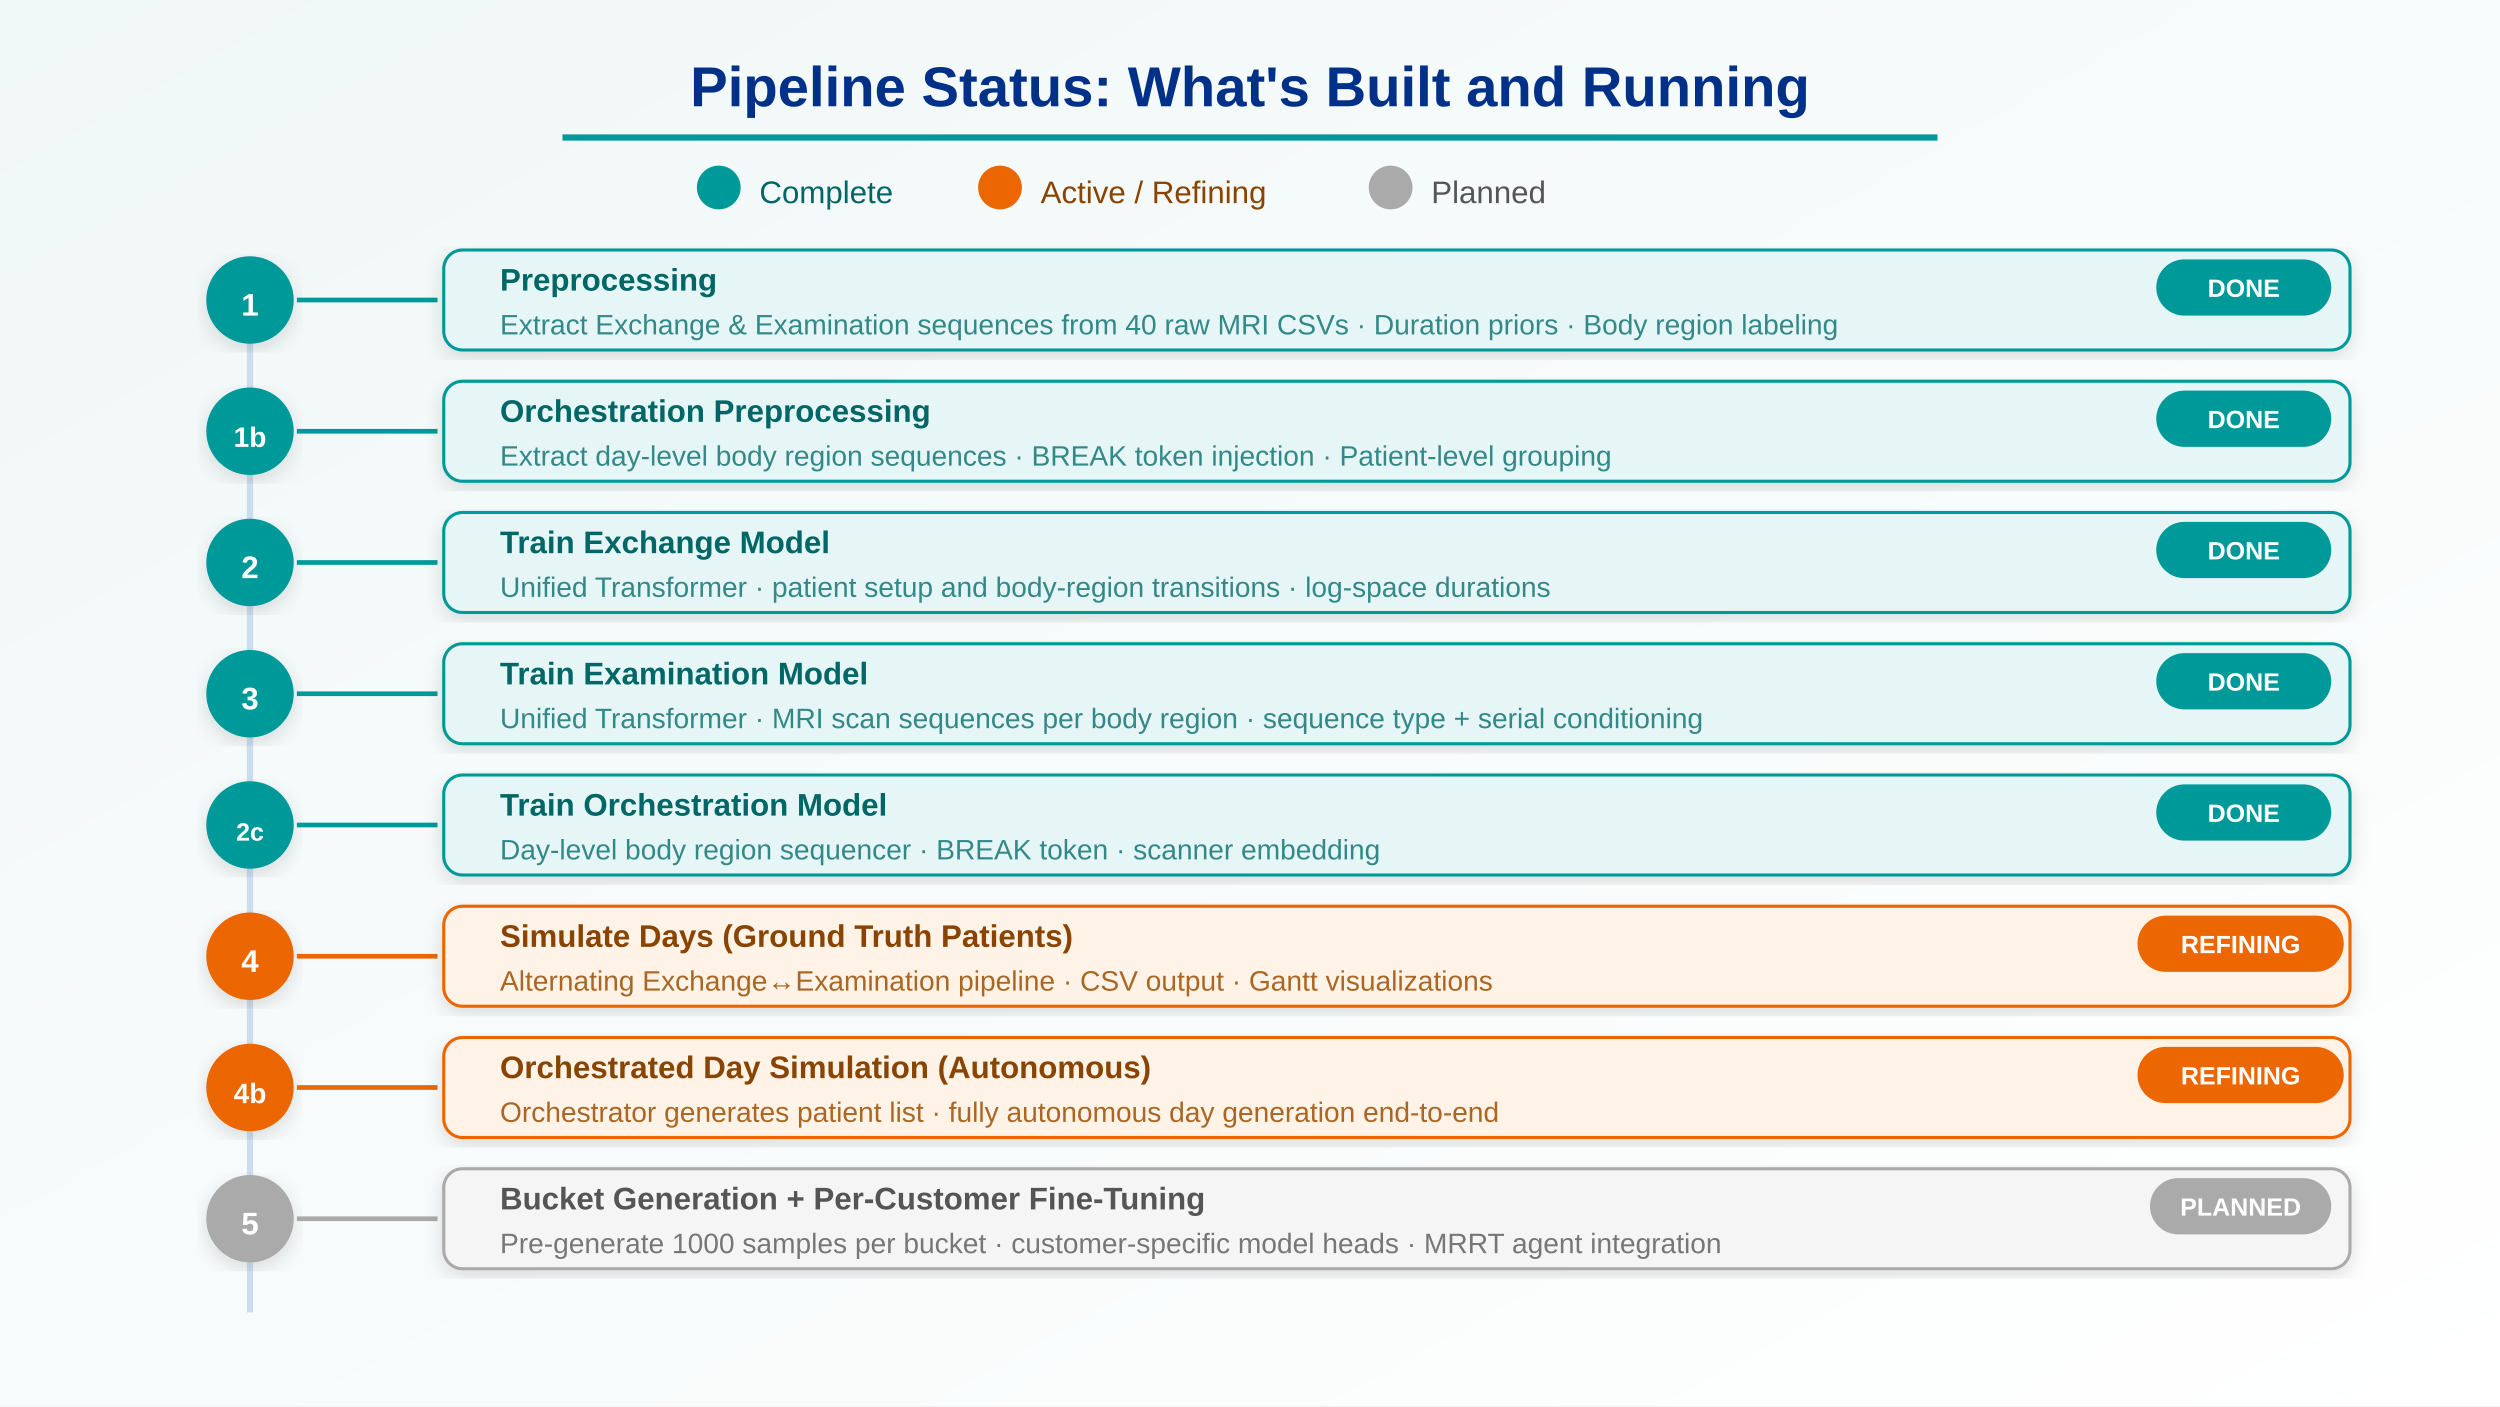
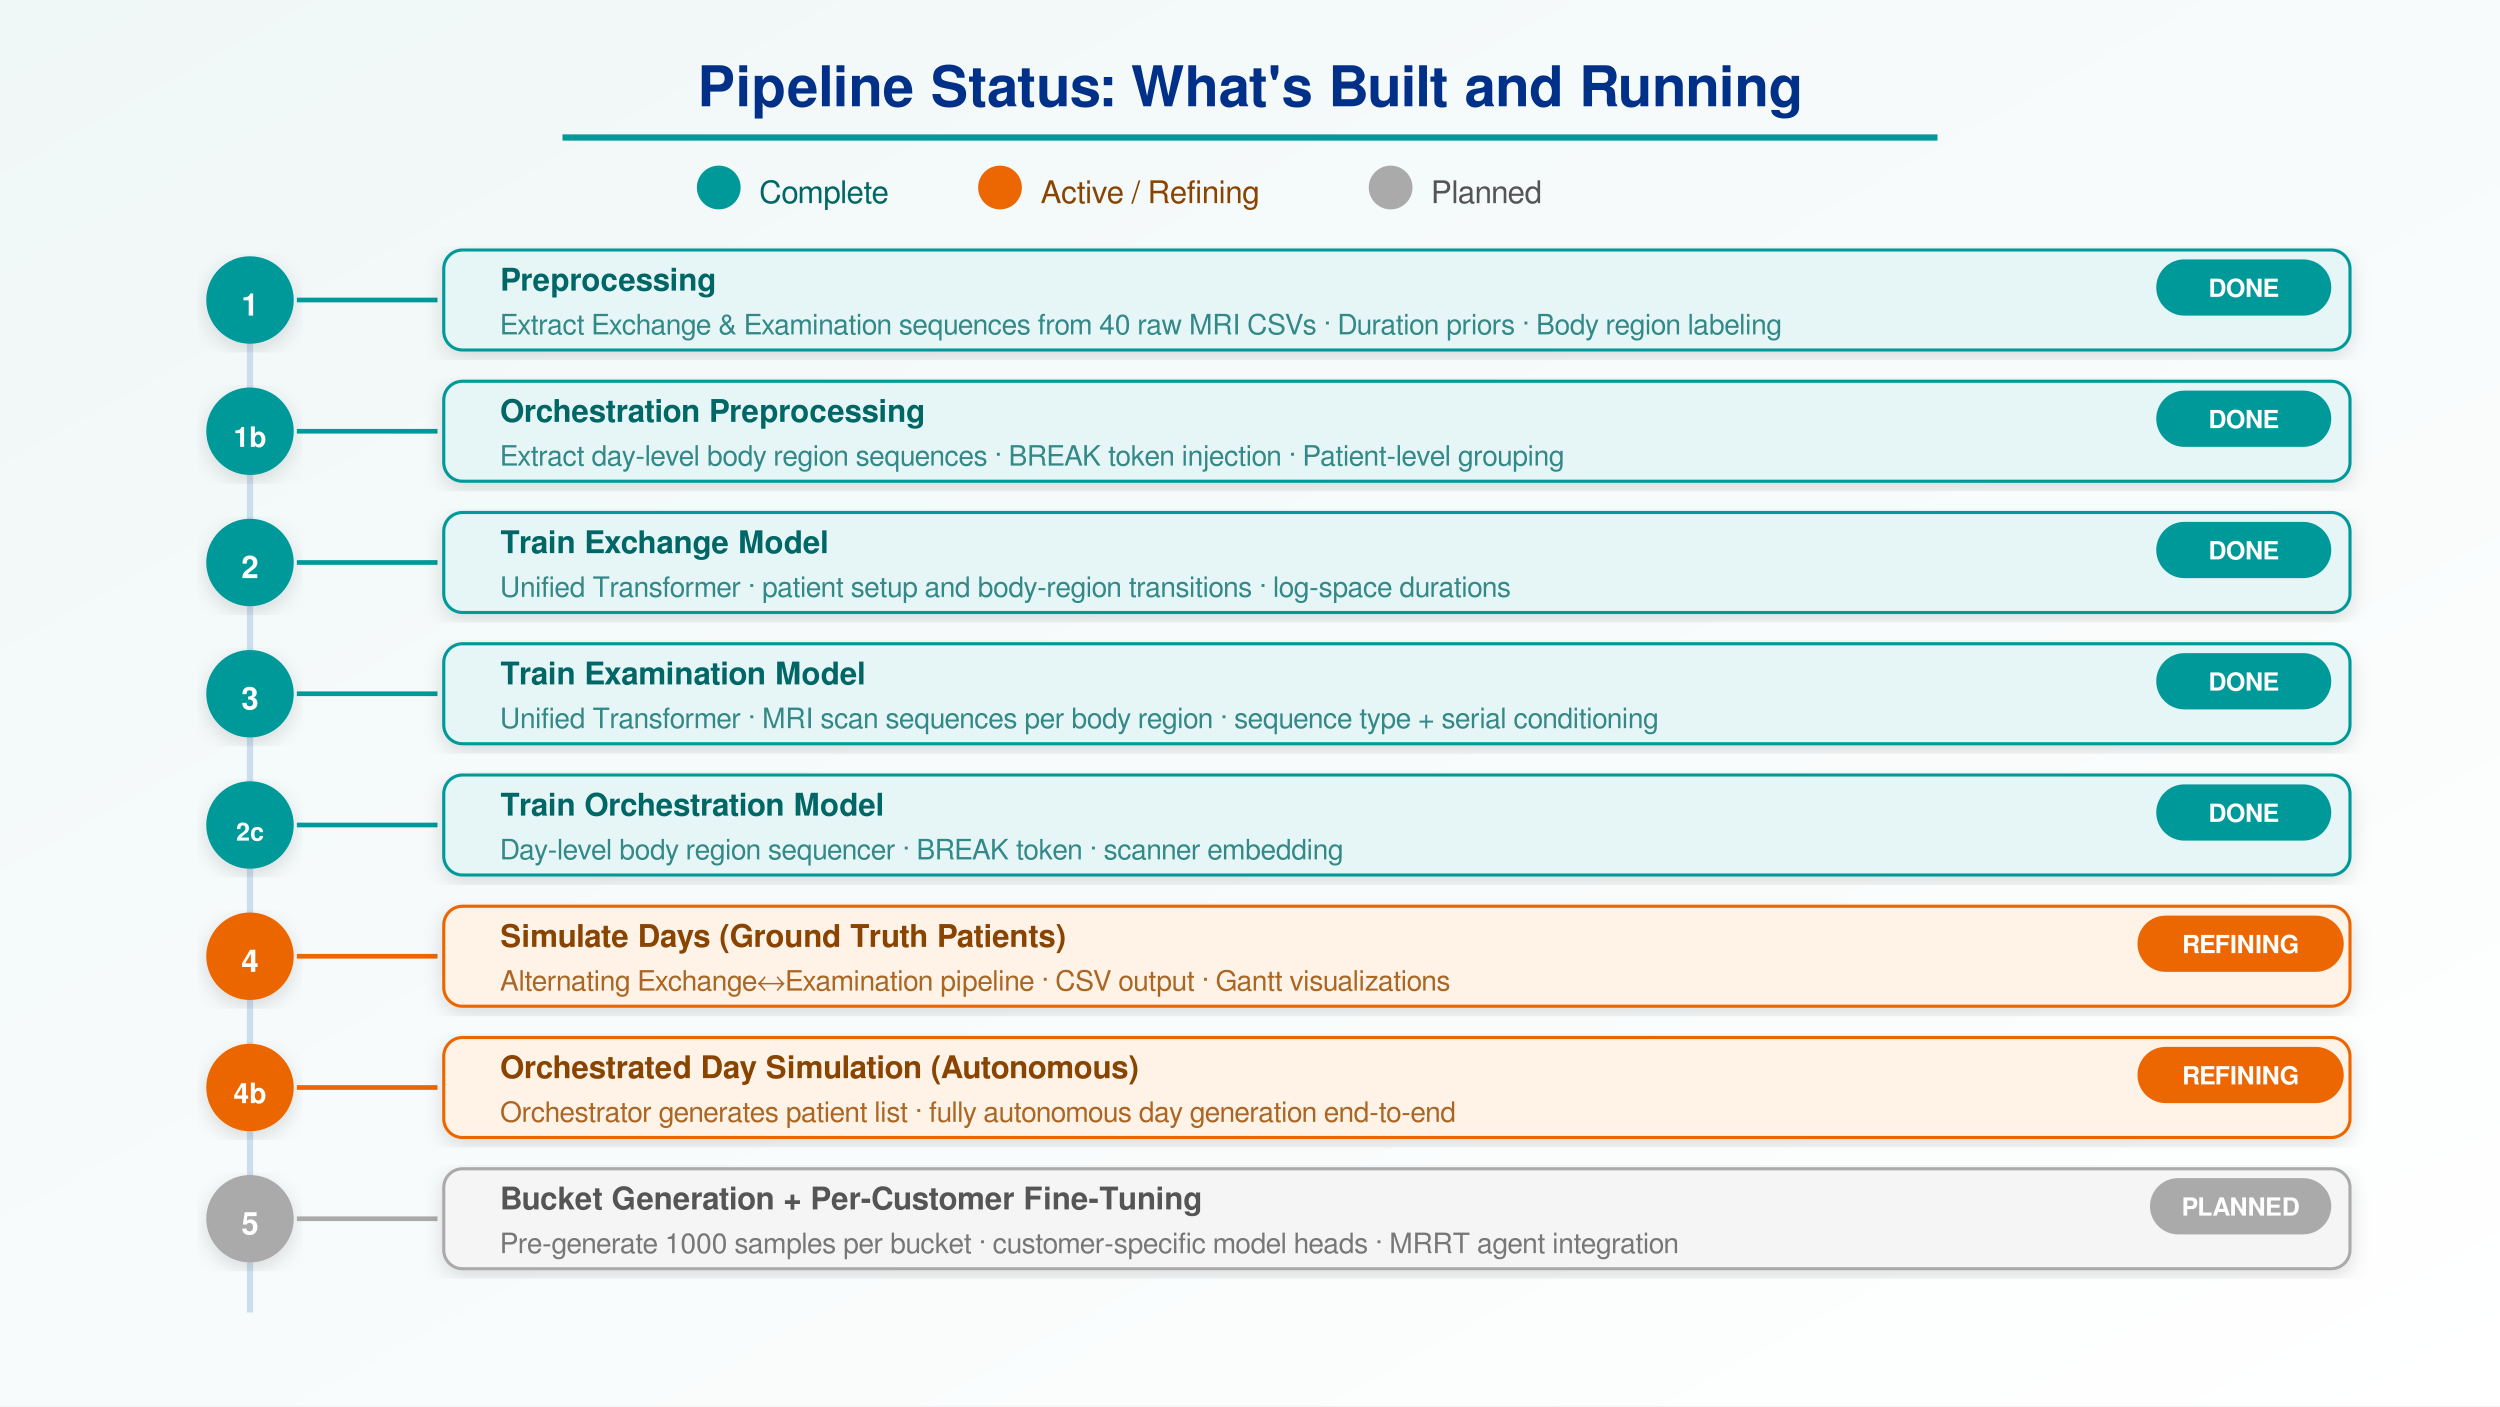
<svg xmlns="http://www.w3.org/2000/svg" viewBox="0 0 800 450" width="800" height="450">
  <defs>
    <linearGradient id="bg" x1="0%" y1="0%" x2="100%" y2="100%">
      <stop offset="0%" style="stop-color:#F0F7F7" />
      <stop offset="100%" style="stop-color:#FFFFFF" />
    </linearGradient>
    <filter id="shadow">
      <feDropShadow dx="0" dy="2" stdDeviation="3" flood-color="#00000020" />
    </filter>
  </defs>
  <rect width="800" height="450" fill="url(#bg)" />
-   <text x="400" y="34" text-anchor="middle" font-family="'Helvetica Neue',Arial,sans-serif" font-size="18" font-weight="700" fill="#003087">Pipeline Status: What's Built and Running</text>
+   <text x="400" y="34" text-anchor="middle" font-family="FreeSans,sans-serif" font-size="18" font-weight="700" fill="#003087">Pipeline Status: What's Built and Running</text>
  <line x1="180" y1="44" x2="620" y2="44" stroke="#009999" stroke-width="2" />
  <circle cx="230" cy="60" r="7" fill="#009999" />
-   <text x="243" y="65" font-family="'Helvetica Neue',Arial,sans-serif" font-size="10" fill="#006666">Complete</text>
+   <text x="243" y="65" font-family="FreeSans,sans-serif" font-size="10" fill="#006666">Complete</text>
  <circle cx="320" cy="60" r="7" fill="#EC6602" />
-   <text x="333" y="65" font-family="'Helvetica Neue',Arial,sans-serif" font-size="10" fill="#884400">Active / Refining</text>
+   <text x="333" y="65" font-family="FreeSans,sans-serif" font-size="10" fill="#884400">Active / Refining</text>
  <circle cx="445" cy="60" r="7" fill="#AAAAAA" />
-   <text x="458" y="65" font-family="'Helvetica Neue',Arial,sans-serif" font-size="10" fill="#555555">Planned</text>
+   <text x="458" y="65" font-family="FreeSans,sans-serif" font-size="10" fill="#555555">Planned</text>
  <line x1="80" y1="85" x2="80" y2="420" stroke="#CCDDEE" stroke-width="2" />
  <circle cx="80" cy="96" r="14" fill="#009999" filter="url(#shadow)" />
-   <text x="80" y="101" text-anchor="middle" font-family="'Helvetica Neue',Arial,sans-serif" font-size="10" font-weight="700" fill="#FFFFFF">1</text>
+   <text x="80" y="101" text-anchor="middle" font-family="FreeSans,sans-serif" font-size="10" font-weight="700" fill="#FFFFFF">1</text>
  <line x1="95" y1="96" x2="140" y2="96" stroke="#009999" stroke-width="1.5" />
  <rect x="142" y="80" width="610" height="32" rx="6" fill="#E6F5F5" stroke="#009999" stroke-width="1" filter="url(#shadow)" />
-   <text x="160" y="93" font-family="'Helvetica Neue',Arial,sans-serif" font-size="10" font-weight="700" fill="#006666">Preprocessing</text>
-   <text x="160" y="107" font-family="'Helvetica Neue',Arial,sans-serif" font-size="9" fill="#338888">Extract Exchange &amp; Examination sequences from 40 raw MRI CSVs · Duration priors · Body region labeling</text>
+   <text x="160" y="93" font-family="FreeSans,sans-serif" font-size="10" font-weight="700" fill="#006666">Preprocessing</text>
+   <text x="160" y="107" font-family="FreeSans,sans-serif" font-size="9" fill="#338888">Extract Exchange &amp; Examination sequences from 40 raw MRI CSVs · Duration priors · Body region labeling</text>
  <rect x="690" y="83" width="56" height="18" rx="9" fill="#009999" />
-   <text x="718" y="95" text-anchor="middle" font-family="'Helvetica Neue',Arial,sans-serif" font-size="8" font-weight="700" fill="#FFFFFF">DONE</text>
+   <text x="718" y="95" text-anchor="middle" font-family="FreeSans,sans-serif" font-size="8" font-weight="700" fill="#FFFFFF">DONE</text>
  <circle cx="80" cy="138" r="14" fill="#009999" filter="url(#shadow)" />
-   <text x="80" y="143" text-anchor="middle" font-family="'Helvetica Neue',Arial,sans-serif" font-size="9" font-weight="700" fill="#FFFFFF">1b</text>
+   <text x="80" y="143" text-anchor="middle" font-family="FreeSans,sans-serif" font-size="9" font-weight="700" fill="#FFFFFF">1b</text>
  <line x1="95" y1="138" x2="140" y2="138" stroke="#009999" stroke-width="1.5" />
  <rect x="142" y="122" width="610" height="32" rx="6" fill="#E6F5F5" stroke="#009999" stroke-width="1" filter="url(#shadow)" />
-   <text x="160" y="135" font-family="'Helvetica Neue',Arial,sans-serif" font-size="10" font-weight="700" fill="#006666">Orchestration Preprocessing</text>
-   <text x="160" y="149" font-family="'Helvetica Neue',Arial,sans-serif" font-size="9" fill="#338888">Extract day-level body region sequences · BREAK token injection · Patient-level grouping</text>
+   <text x="160" y="135" font-family="FreeSans,sans-serif" font-size="10" font-weight="700" fill="#006666">Orchestration Preprocessing</text>
+   <text x="160" y="149" font-family="FreeSans,sans-serif" font-size="9" fill="#338888">Extract day-level body region sequences · BREAK token injection · Patient-level grouping</text>
  <rect x="690" y="125" width="56" height="18" rx="9" fill="#009999" />
-   <text x="718" y="137" text-anchor="middle" font-family="'Helvetica Neue',Arial,sans-serif" font-size="8" font-weight="700" fill="#FFFFFF">DONE</text>
+   <text x="718" y="137" text-anchor="middle" font-family="FreeSans,sans-serif" font-size="8" font-weight="700" fill="#FFFFFF">DONE</text>
  <circle cx="80" cy="180" r="14" fill="#009999" filter="url(#shadow)" />
-   <text x="80" y="185" text-anchor="middle" font-family="'Helvetica Neue',Arial,sans-serif" font-size="10" font-weight="700" fill="#FFFFFF">2</text>
+   <text x="80" y="185" text-anchor="middle" font-family="FreeSans,sans-serif" font-size="10" font-weight="700" fill="#FFFFFF">2</text>
  <line x1="95" y1="180" x2="140" y2="180" stroke="#009999" stroke-width="1.5" />
  <rect x="142" y="164" width="610" height="32" rx="6" fill="#E6F5F5" stroke="#009999" stroke-width="1" filter="url(#shadow)" />
-   <text x="160" y="177" font-family="'Helvetica Neue',Arial,sans-serif" font-size="10" font-weight="700" fill="#006666">Train Exchange Model</text>
-   <text x="160" y="191" font-family="'Helvetica Neue',Arial,sans-serif" font-size="9" fill="#338888">Unified Transformer · patient setup and body-region transitions · log-space durations</text>
+   <text x="160" y="177" font-family="FreeSans,sans-serif" font-size="10" font-weight="700" fill="#006666">Train Exchange Model</text>
+   <text x="160" y="191" font-family="FreeSans,sans-serif" font-size="9" fill="#338888">Unified Transformer · patient setup and body-region transitions · log-space durations</text>
  <rect x="690" y="167" width="56" height="18" rx="9" fill="#009999" />
-   <text x="718" y="179" text-anchor="middle" font-family="'Helvetica Neue',Arial,sans-serif" font-size="8" font-weight="700" fill="#FFFFFF">DONE</text>
+   <text x="718" y="179" text-anchor="middle" font-family="FreeSans,sans-serif" font-size="8" font-weight="700" fill="#FFFFFF">DONE</text>
  <circle cx="80" cy="222" r="14" fill="#009999" filter="url(#shadow)" />
-   <text x="80" y="227" text-anchor="middle" font-family="'Helvetica Neue',Arial,sans-serif" font-size="10" font-weight="700" fill="#FFFFFF">3</text>
+   <text x="80" y="227" text-anchor="middle" font-family="FreeSans,sans-serif" font-size="10" font-weight="700" fill="#FFFFFF">3</text>
  <line x1="95" y1="222" x2="140" y2="222" stroke="#009999" stroke-width="1.5" />
  <rect x="142" y="206" width="610" height="32" rx="6" fill="#E6F5F5" stroke="#009999" stroke-width="1" filter="url(#shadow)" />
-   <text x="160" y="219" font-family="'Helvetica Neue',Arial,sans-serif" font-size="10" font-weight="700" fill="#006666">Train Examination Model</text>
-   <text x="160" y="233" font-family="'Helvetica Neue',Arial,sans-serif" font-size="9" fill="#338888">Unified Transformer · MRI scan sequences per body region · sequence type + serial conditioning</text>
+   <text x="160" y="219" font-family="FreeSans,sans-serif" font-size="10" font-weight="700" fill="#006666">Train Examination Model</text>
+   <text x="160" y="233" font-family="FreeSans,sans-serif" font-size="9" fill="#338888">Unified Transformer · MRI scan sequences per body region · sequence type + serial conditioning</text>
  <rect x="690" y="209" width="56" height="18" rx="9" fill="#009999" />
-   <text x="718" y="221" text-anchor="middle" font-family="'Helvetica Neue',Arial,sans-serif" font-size="8" font-weight="700" fill="#FFFFFF">DONE</text>
+   <text x="718" y="221" text-anchor="middle" font-family="FreeSans,sans-serif" font-size="8" font-weight="700" fill="#FFFFFF">DONE</text>
  <circle cx="80" cy="264" r="14" fill="#009999" filter="url(#shadow)" />
-   <text x="80" y="269" text-anchor="middle" font-family="'Helvetica Neue',Arial,sans-serif" font-size="8" font-weight="700" fill="#FFFFFF">2c</text>
+   <text x="80" y="269" text-anchor="middle" font-family="FreeSans,sans-serif" font-size="8" font-weight="700" fill="#FFFFFF">2c</text>
  <line x1="95" y1="264" x2="140" y2="264" stroke="#009999" stroke-width="1.5" />
  <rect x="142" y="248" width="610" height="32" rx="6" fill="#E6F5F5" stroke="#009999" stroke-width="1" filter="url(#shadow)" />
-   <text x="160" y="261" font-family="'Helvetica Neue',Arial,sans-serif" font-size="10" font-weight="700" fill="#006666">Train Orchestration Model</text>
-   <text x="160" y="275" font-family="'Helvetica Neue',Arial,sans-serif" font-size="9" fill="#338888">Day-level body region sequencer · BREAK token · scanner embedding</text>
+   <text x="160" y="261" font-family="FreeSans,sans-serif" font-size="10" font-weight="700" fill="#006666">Train Orchestration Model</text>
+   <text x="160" y="275" font-family="FreeSans,sans-serif" font-size="9" fill="#338888">Day-level body region sequencer · BREAK token · scanner embedding</text>
  <rect x="690" y="251" width="56" height="18" rx="9" fill="#009999" />
-   <text x="718" y="263" text-anchor="middle" font-family="'Helvetica Neue',Arial,sans-serif" font-size="8" font-weight="700" fill="#FFFFFF">DONE</text>
+   <text x="718" y="263" text-anchor="middle" font-family="FreeSans,sans-serif" font-size="8" font-weight="700" fill="#FFFFFF">DONE</text>
  <circle cx="80" cy="306" r="14" fill="#EC6602" filter="url(#shadow)" />
-   <text x="80" y="311" text-anchor="middle" font-family="'Helvetica Neue',Arial,sans-serif" font-size="10" font-weight="700" fill="#FFFFFF">4</text>
+   <text x="80" y="311" text-anchor="middle" font-family="FreeSans,sans-serif" font-size="10" font-weight="700" fill="#FFFFFF">4</text>
  <line x1="95" y1="306" x2="140" y2="306" stroke="#EC6602" stroke-width="1.5" />
  <rect x="142" y="290" width="610" height="32" rx="6" fill="#FFF3E8" stroke="#EC6602" stroke-width="1" filter="url(#shadow)" />
-   <text x="160" y="303" font-family="'Helvetica Neue',Arial,sans-serif" font-size="10" font-weight="700" fill="#884400">Simulate Days (Ground Truth Patients)</text>
-   <text x="160" y="317" font-family="'Helvetica Neue',Arial,sans-serif" font-size="9" fill="#AA6622">Alternating Exchange↔Examination pipeline · CSV output · Gantt visualizations</text>
+   <text x="160" y="303" font-family="FreeSans,sans-serif" font-size="10" font-weight="700" fill="#884400">Simulate Days (Ground Truth Patients)</text>
+   <text x="160" y="317" font-family="FreeSans,sans-serif" font-size="9" fill="#AA6622">Alternating Exchange↔Examination pipeline · CSV output · Gantt visualizations</text>
  <rect x="684" y="293" width="66" height="18" rx="9" fill="#EC6602" />
-   <text x="717" y="305" text-anchor="middle" font-family="'Helvetica Neue',Arial,sans-serif" font-size="8" font-weight="700" fill="#FFFFFF">REFINING</text>
+   <text x="717" y="305" text-anchor="middle" font-family="FreeSans,sans-serif" font-size="8" font-weight="700" fill="#FFFFFF">REFINING</text>
  <circle cx="80" cy="348" r="14" fill="#EC6602" filter="url(#shadow)" />
-   <text x="80" y="353" text-anchor="middle" font-family="'Helvetica Neue',Arial,sans-serif" font-size="9" font-weight="700" fill="#FFFFFF">4b</text>
+   <text x="80" y="353" text-anchor="middle" font-family="FreeSans,sans-serif" font-size="9" font-weight="700" fill="#FFFFFF">4b</text>
  <line x1="95" y1="348" x2="140" y2="348" stroke="#EC6602" stroke-width="1.5" />
  <rect x="142" y="332" width="610" height="32" rx="6" fill="#FFF3E8" stroke="#EC6602" stroke-width="1" filter="url(#shadow)" />
-   <text x="160" y="345" font-family="'Helvetica Neue',Arial,sans-serif" font-size="10" font-weight="700" fill="#884400">Orchestrated Day Simulation (Autonomous)</text>
-   <text x="160" y="359" font-family="'Helvetica Neue',Arial,sans-serif" font-size="9" fill="#AA6622">Orchestrator generates patient list · fully autonomous day generation end-to-end</text>
+   <text x="160" y="345" font-family="FreeSans,sans-serif" font-size="10" font-weight="700" fill="#884400">Orchestrated Day Simulation (Autonomous)</text>
+   <text x="160" y="359" font-family="FreeSans,sans-serif" font-size="9" fill="#AA6622">Orchestrator generates patient list · fully autonomous day generation end-to-end</text>
  <rect x="684" y="335" width="66" height="18" rx="9" fill="#EC6602" />
-   <text x="717" y="347" text-anchor="middle" font-family="'Helvetica Neue',Arial,sans-serif" font-size="8" font-weight="700" fill="#FFFFFF">REFINING</text>
+   <text x="717" y="347" text-anchor="middle" font-family="FreeSans,sans-serif" font-size="8" font-weight="700" fill="#FFFFFF">REFINING</text>
  <circle cx="80" cy="390" r="14" fill="#AAAAAA" filter="url(#shadow)" />
-   <text x="80" y="395" text-anchor="middle" font-family="'Helvetica Neue',Arial,sans-serif" font-size="10" font-weight="700" fill="#FFFFFF">5</text>
+   <text x="80" y="395" text-anchor="middle" font-family="FreeSans,sans-serif" font-size="10" font-weight="700" fill="#FFFFFF">5</text>
  <line x1="95" y1="390" x2="140" y2="390" stroke="#AAAAAA" stroke-width="1.5" />
  <rect x="142" y="374" width="610" height="32" rx="6" fill="#F5F5F5" stroke="#AAAAAA" stroke-width="1" filter="url(#shadow)" />
-   <text x="160" y="387" font-family="'Helvetica Neue',Arial,sans-serif" font-size="10" font-weight="700" fill="#555555">Bucket Generation + Per-Customer Fine-Tuning</text>
-   <text x="160" y="401" font-family="'Helvetica Neue',Arial,sans-serif" font-size="9" fill="#777777">Pre-generate 1000 samples per bucket · customer-specific model heads · MRRT agent integration</text>
+   <text x="160" y="387" font-family="FreeSans,sans-serif" font-size="10" font-weight="700" fill="#555555">Bucket Generation + Per-Customer Fine-Tuning</text>
+   <text x="160" y="401" font-family="FreeSans,sans-serif" font-size="9" fill="#777777">Pre-generate 1000 samples per bucket · customer-specific model heads · MRRT agent integration</text>
  <rect x="688" y="377" width="58" height="18" rx="9" fill="#AAAAAA" />
-   <text x="717" y="389" text-anchor="middle" font-family="'Helvetica Neue',Arial,sans-serif" font-size="8" font-weight="700" fill="#FFFFFF">PLANNED</text>
+   <text x="717" y="389" text-anchor="middle" font-family="FreeSans,sans-serif" font-size="8" font-weight="700" fill="#FFFFFF">PLANNED</text>
</svg>
